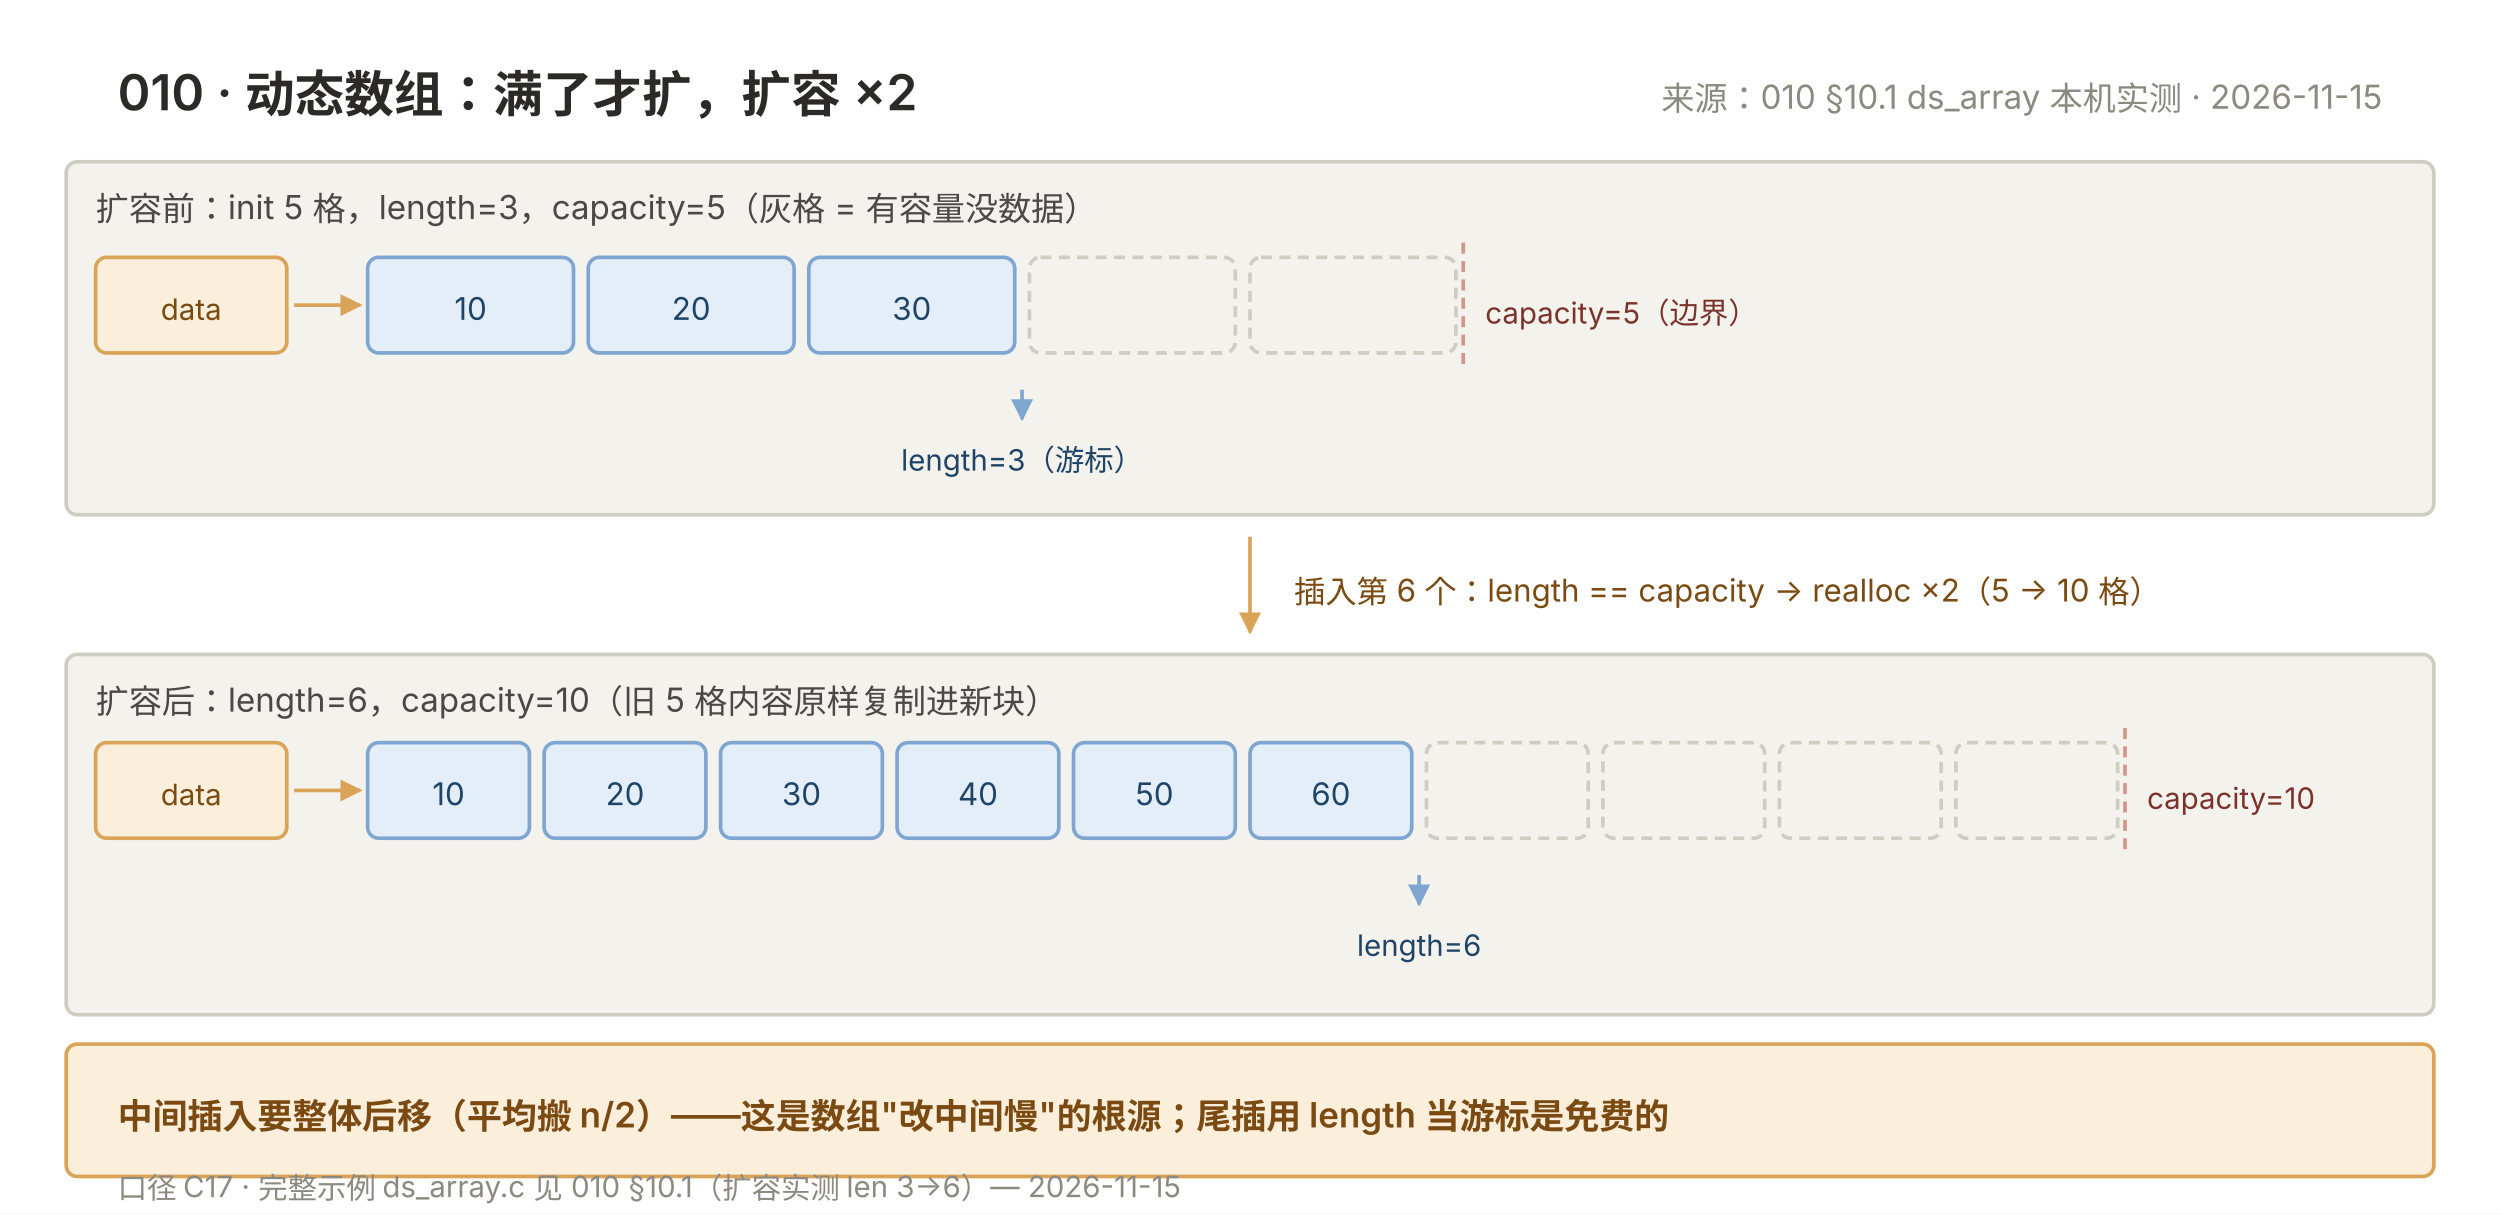
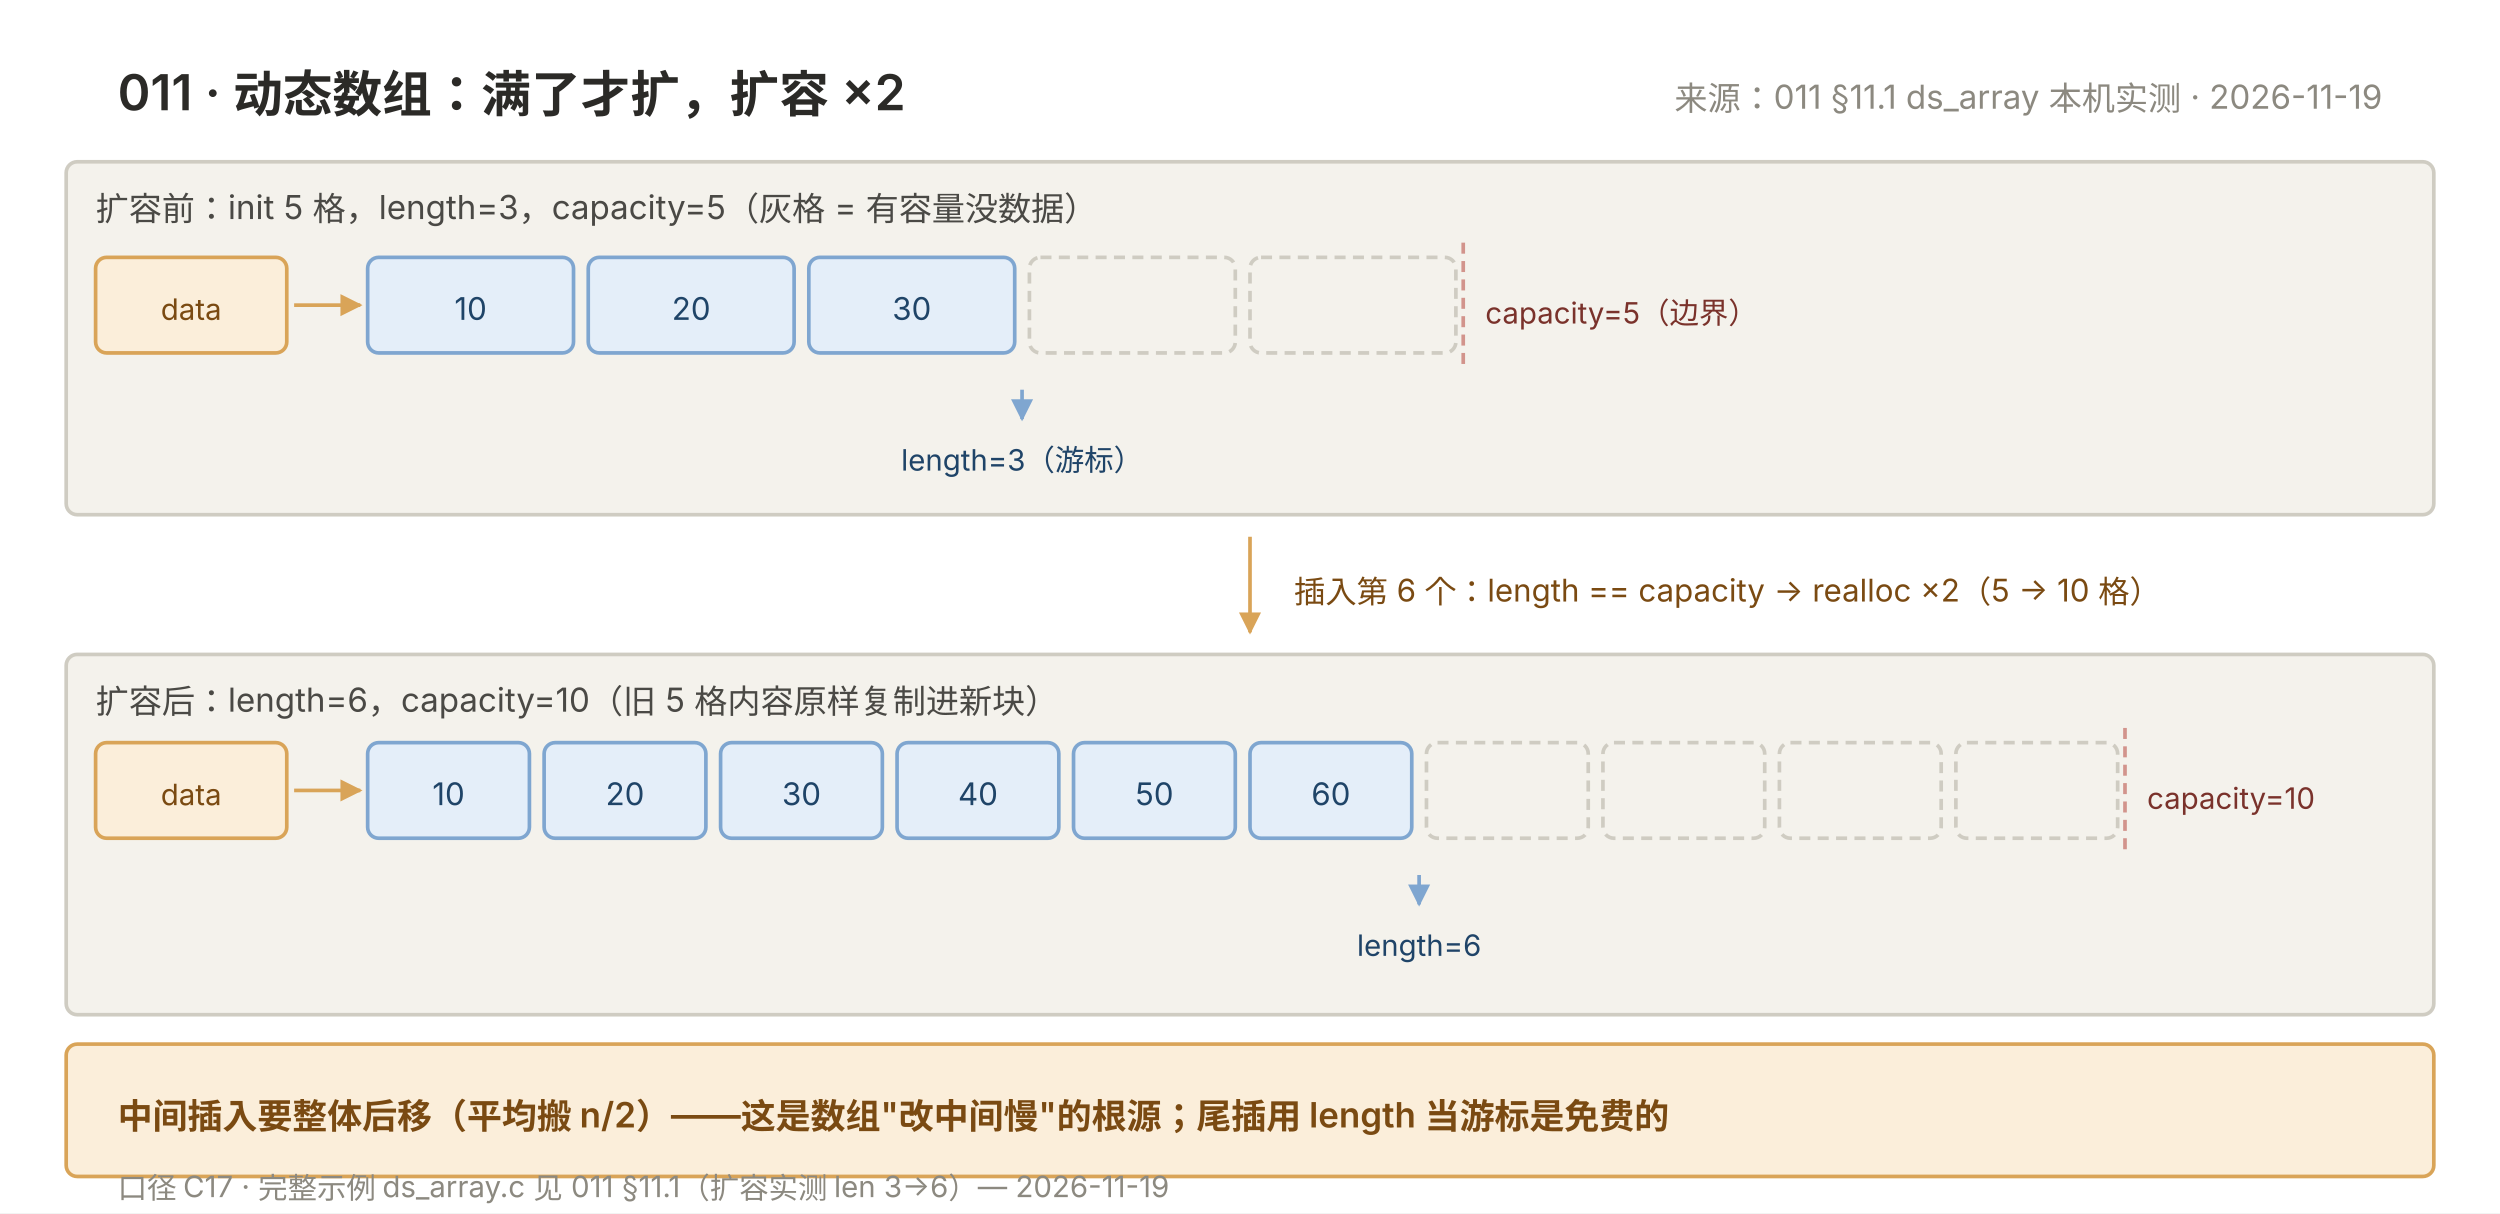
<svg xmlns="http://www.w3.org/2000/svg" width="1200" height="582.35" viewBox="0 0 680 330" font-family="-apple-system, 'Segoe UI', 'Microsoft YaHei', 'PingFang SC', sans-serif">
  <rect x="0" y="0" width="680" height="330" fill="#FFFFFF" />
  <defs>
-     <marker id="a10Blue" viewBox="0 0 10 10" refX="9" refY="5" markerWidth="6" markerHeight="6" orient="auto-start-reverse">
+     <marker id="a11Blue" viewBox="0 0 10 10" refX="9" refY="5" markerWidth="6" markerHeight="6" orient="auto-start-reverse">
      <path d="M0,0 L10,5 L0,10 z" fill="#7FA6D0" />
    </marker>
-     <marker id="a10Amber" viewBox="0 0 10 10" refX="9" refY="5" markerWidth="6" markerHeight="6" orient="auto-start-reverse">
+     <marker id="a11Amber" viewBox="0 0 10 10" refX="9" refY="5" markerWidth="6" markerHeight="6" orient="auto-start-reverse">
      <path d="M0,0 L10,5 L0,10 z" fill="#D9A458" />
    </marker>
  </defs>
-   <text x="32" y="30" font-size="13.5" font-weight="600" fill="#2B2A27">010 · 动态数组：满了才扩，扩容 ×2</text>
-   <text x="648" y="30" font-size="9" fill="#8C8980" text-anchor="end">来源：010 §10.1 ds_array 本机实测 · 2026-11-15</text>
+   <text x="32" y="30" font-size="13.5" font-weight="600" fill="#2B2A27">011 · 动态数组：满了才扩，扩容 ×2</text>
+   <text x="648" y="30" font-size="9" fill="#8C8980" text-anchor="end">来源：011 §11.1 ds_array 本机实测 · 2026-11-19</text>
  <rect x="18" y="44" width="644" height="96" rx="3" fill="#F4F2EC" stroke="#CFCCC2" />
  <text x="26" y="60" font-size="9" fill="#4A4945">扩容前：init 5 格，length=3，capacity=5（灰格 = 有容量没数据）</text>
  <rect x="26" y="70" width="52" height="26" rx="3" fill="#FBEEDA" stroke="#D9A458" />
  <text x="52" y="87" font-size="8" fill="#7A4A12" text-anchor="middle">data</text>
-   <line x1="80" y1="83" x2="98" y2="83" stroke="#D9A458" marker-end="url(#a10Amber)" />
+   <line x1="80" y1="83" x2="98" y2="83" stroke="#D9A458" marker-end="url(#a11Amber)" />
  <rect x="100" y="70" width="56" height="26" rx="3" fill="#E4EEF9" stroke="#7FA6D0" />
  <text x="128" y="87" font-size="8.5" fill="#1F4468" text-anchor="middle">10</text>
  <rect x="160" y="70" width="56" height="26" rx="3" fill="#E4EEF9" stroke="#7FA6D0" />
  <text x="188" y="87" font-size="8.5" fill="#1F4468" text-anchor="middle">20</text>
  <rect x="220" y="70" width="56" height="26" rx="3" fill="#E4EEF9" stroke="#7FA6D0" />
  <text x="248" y="87" font-size="8.5" fill="#1F4468" text-anchor="middle">30</text>
  <rect x="280" y="70" width="56" height="26" rx="3" fill="#F4F2EC" stroke="#CFCCC2" stroke-dasharray="3,2" />
  <rect x="340" y="70" width="56" height="26" rx="3" fill="#F4F2EC" stroke="#CFCCC2" stroke-dasharray="3,2" />
-   <line x1="278" y1="106" x2="278" y2="114" stroke="#7FA6D0" marker-end="url(#a10Blue)" />
+   <line x1="278" y1="106" x2="278" y2="114" stroke="#7FA6D0" marker-end="url(#a11Blue)" />
  <text x="278" y="128" font-size="8" fill="#1F4468" text-anchor="middle">length=3（游标）</text>
  <line x1="398" y1="66" x2="398" y2="100" stroke="#D2948C" stroke-dasharray="3,2" />
  <text x="404" y="88" font-size="8" fill="#7A322B">capacity=5（边界）</text>
-   <line x1="340" y1="146" x2="340" y2="172" stroke="#D9A458" marker-end="url(#a10Amber)" />
+   <line x1="340" y1="146" x2="340" y2="172" stroke="#D9A458" marker-end="url(#a11Amber)" />
  <text x="352" y="164" font-size="8.5" fill="#7A4A12">插入第 6 个：length == capacity → realloc ×2（5 → 10 格）</text>
  <rect x="18" y="178" width="644" height="98" rx="3" fill="#F4F2EC" stroke="#CFCCC2" />
  <text x="26" y="194" font-size="9" fill="#4A4945">扩容后：length=6，capacity=10（旧 5 格内容原样复制进新块）</text>
  <rect x="26" y="202" width="52" height="26" rx="3" fill="#FBEEDA" stroke="#D9A458" />
  <text x="52" y="219" font-size="8" fill="#7A4A12" text-anchor="middle">data</text>
-   <line x1="80" y1="215" x2="98" y2="215" stroke="#D9A458" marker-end="url(#a10Amber)" />
+   <line x1="80" y1="215" x2="98" y2="215" stroke="#D9A458" marker-end="url(#a11Amber)" />
  <rect x="100" y="202" width="44" height="26" rx="3" fill="#E4EEF9" stroke="#7FA6D0" />
  <text x="122" y="219" font-size="8.5" fill="#1F4468" text-anchor="middle">10</text>
  <rect x="148" y="202" width="44" height="26" rx="3" fill="#E4EEF9" stroke="#7FA6D0" />
  <text x="170" y="219" font-size="8.5" fill="#1F4468" text-anchor="middle">20</text>
  <rect x="196" y="202" width="44" height="26" rx="3" fill="#E4EEF9" stroke="#7FA6D0" />
  <text x="218" y="219" font-size="8.5" fill="#1F4468" text-anchor="middle">30</text>
  <rect x="244" y="202" width="44" height="26" rx="3" fill="#E4EEF9" stroke="#7FA6D0" />
  <text x="266" y="219" font-size="8.5" fill="#1F4468" text-anchor="middle">40</text>
  <rect x="292" y="202" width="44" height="26" rx="3" fill="#E4EEF9" stroke="#7FA6D0" />
  <text x="314" y="219" font-size="8.5" fill="#1F4468" text-anchor="middle">50</text>
  <rect x="340" y="202" width="44" height="26" rx="3" fill="#E4EEF9" stroke="#7FA6D0" />
  <text x="362" y="219" font-size="8.5" fill="#1F4468" text-anchor="middle">60</text>
  <rect x="388" y="202" width="44" height="26" rx="3" fill="#F4F2EC" stroke="#CFCCC2" stroke-dasharray="3,2" />
  <rect x="436" y="202" width="44" height="26" rx="3" fill="#F4F2EC" stroke="#CFCCC2" stroke-dasharray="3,2" />
  <rect x="484" y="202" width="44" height="26" rx="3" fill="#F4F2EC" stroke="#CFCCC2" stroke-dasharray="3,2" />
  <rect x="532" y="202" width="44" height="26" rx="3" fill="#F4F2EC" stroke="#CFCCC2" stroke-dasharray="3,2" />
-   <line x1="386" y1="238" x2="386" y2="246" stroke="#7FA6D0" marker-end="url(#a10Blue)" />
+   <line x1="386" y1="238" x2="386" y2="246" stroke="#7FA6D0" marker-end="url(#a11Blue)" />
  <text x="386" y="260" font-size="8" fill="#1F4468" text-anchor="middle">length=6</text>
  <line x1="578" y1="198" x2="578" y2="232" stroke="#D2948C" stroke-dasharray="3,2" />
  <text x="584" y="220" font-size="8" fill="#7A322B">capacity=10</text>
  <rect x="18" y="284" width="644" height="36" rx="3" fill="#FBEEDA" stroke="#D9A458" />
  <text x="32" y="307" font-size="9.5" font-weight="600" fill="#7A4A12">中间插入要整体后移（平均搬 n/2）——这是数组"改中间慢"的根源；尾插用 length 当游标是免费的</text>
-   <text x="32" y="326" font-size="8" fill="#8C8980">口径 C17 · 完整示例 ds_array.c 见 010 §10.1（扩容实测 len 3→6）— 2026-11-15</text>
+   <text x="32" y="326" font-size="8" fill="#8C8980">口径 C17 · 完整示例 ds_array.c 见 011 §11.1（扩容实测 len 3→6）— 2026-11-19</text>
</svg>
